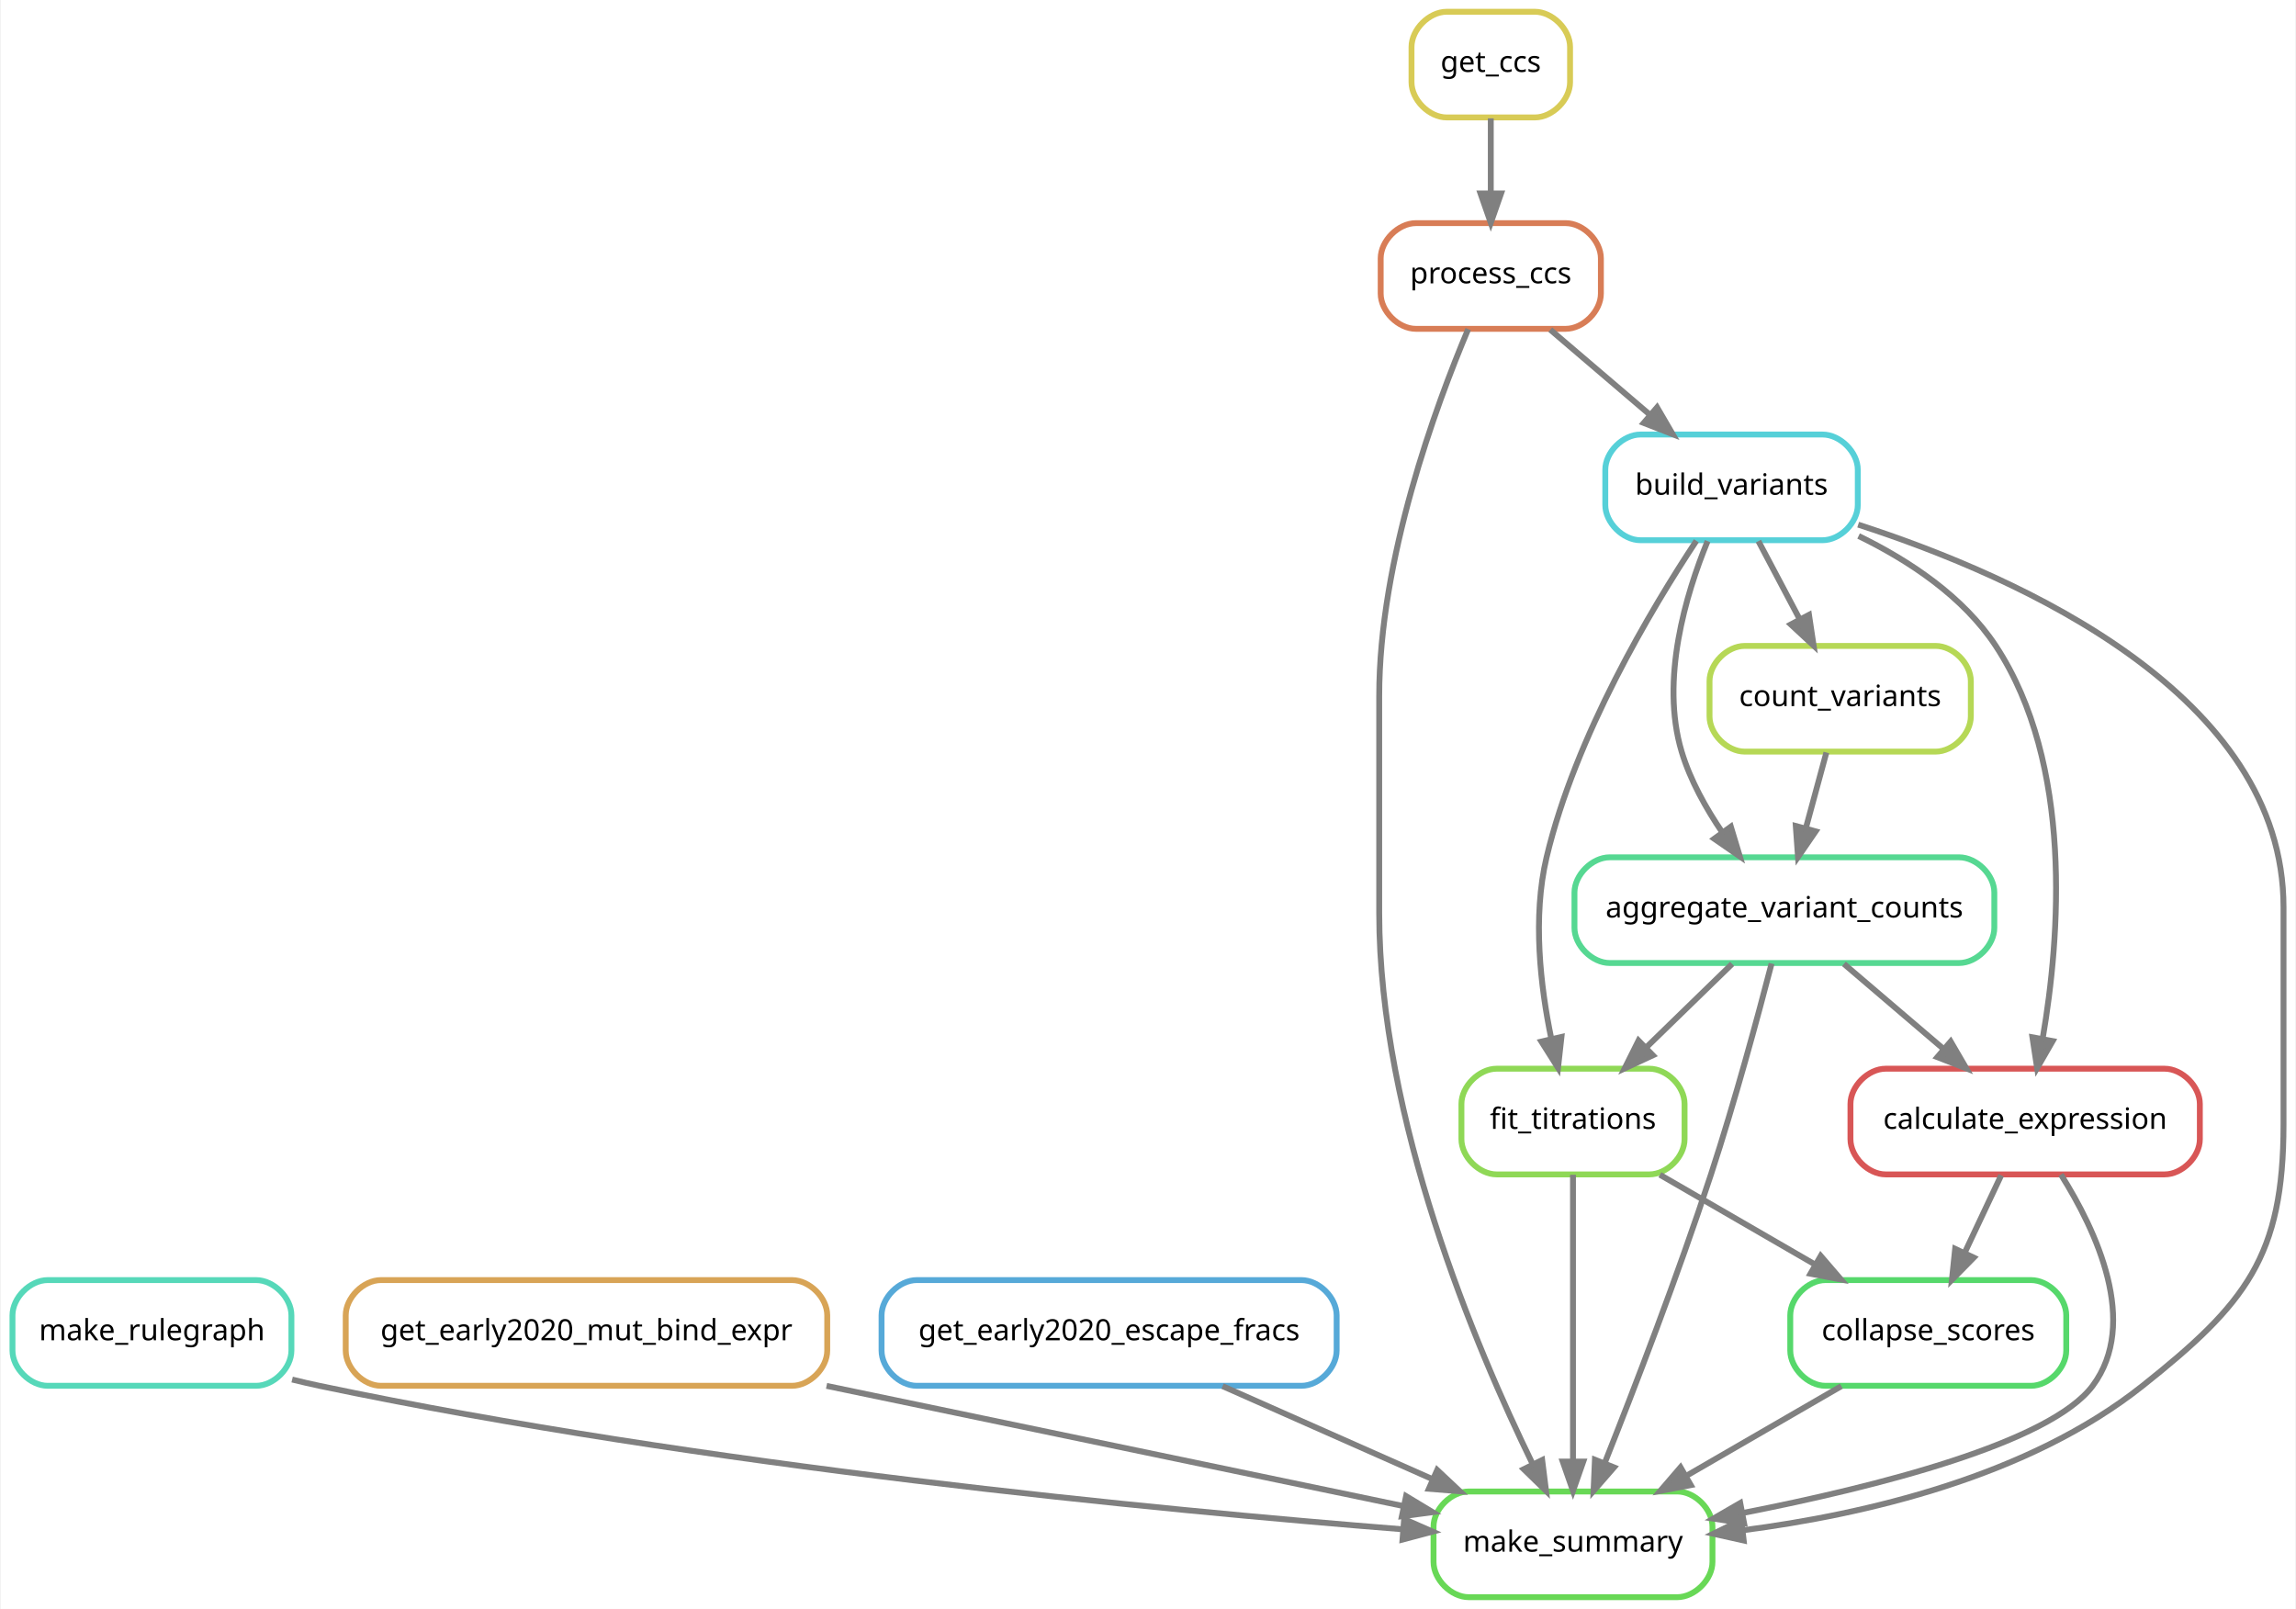
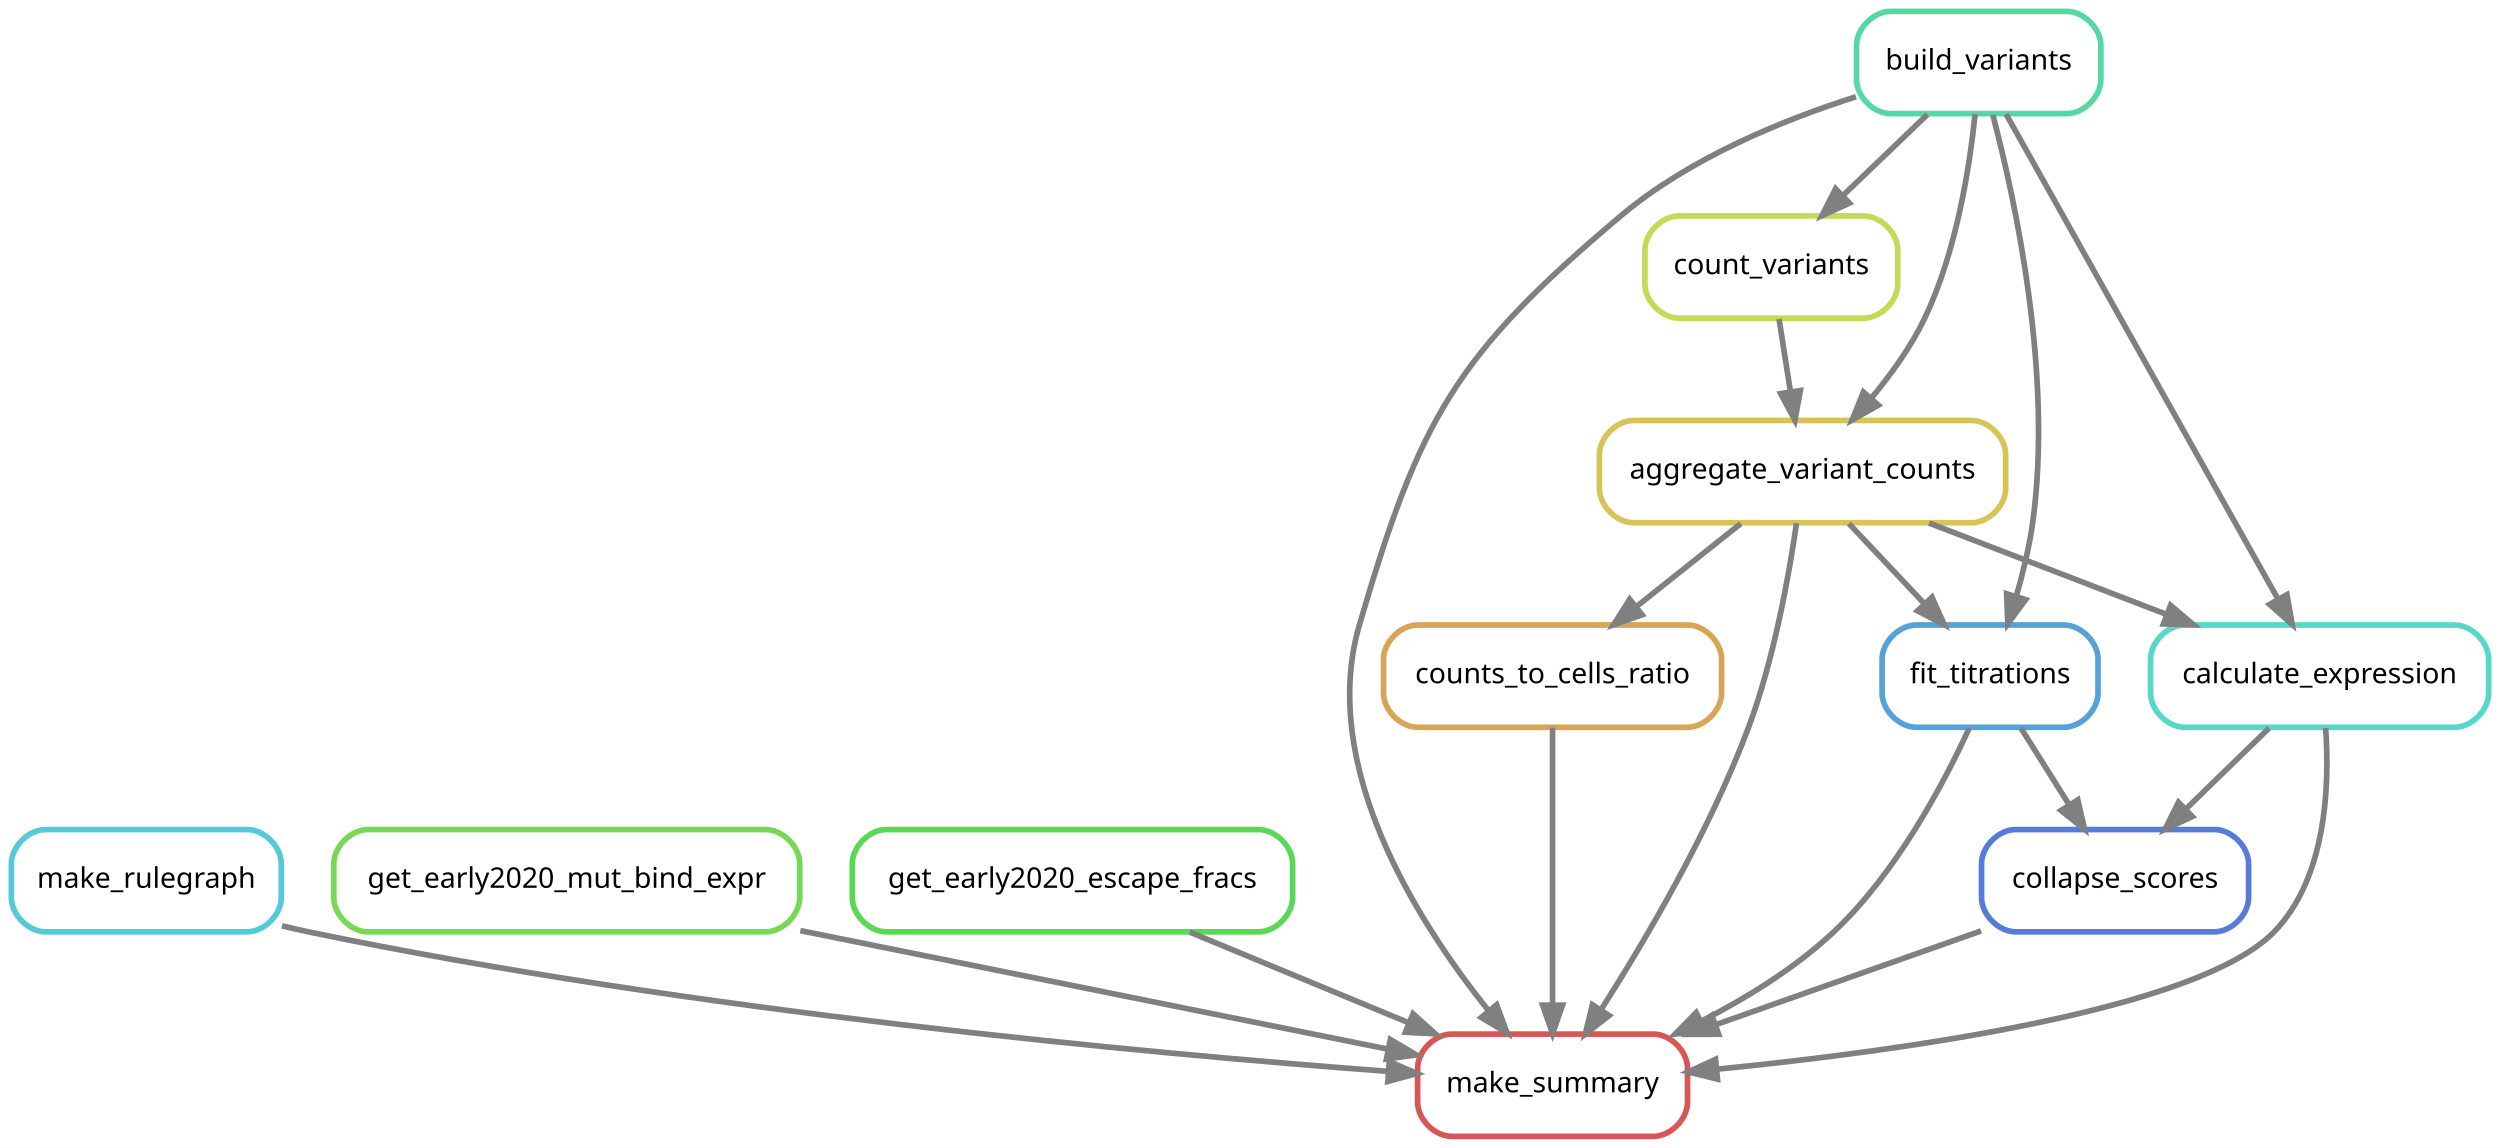
- <svg xmlns="http://www.w3.org/2000/svg" width="782pt" height="548pt" viewBox="0.00 0.00 781.50 548.00">
-   <g id="graph0" class="graph" transform="scale(1 1) rotate(0) translate(4 544)">
-     <polygon fill="white" stroke="transparent" points="-4,4 -4,-544 777.5,-544 777.5,4 -4,4" />
+ <svg xmlns="http://www.w3.org/2000/svg" width="880pt" height="404pt" viewBox="0.00 0.00 880.00 404.00">
+   <g id="graph0" class="graph" transform="scale(1 1) rotate(0) translate(4 400)">
+     <polygon fill="white" stroke="transparent" points="-4,4 -4,-400 876,-400 876,4 -4,4" />
    <g id="node1" class="node">
-       <path fill="none" stroke="#68d856" stroke-width="2" d="M567,-36C567,-36 496,-36 496,-36 490,-36 484,-30 484,-24 484,-24 484,-12 484,-12 484,-6 490,0 496,0 496,0 567,0 567,0 573,0 579,-6 579,-12 579,-12 579,-24 579,-24 579,-30 573,-36 567,-36" />
-       <text text-anchor="middle" x="531.5" y="-15.5" font-family="sans" font-size="10.00">make_summary</text>
+       <path fill="none" stroke="#d85656" stroke-width="2" d="M578,-36C578,-36 507,-36 507,-36 501,-36 495,-30 495,-24 495,-24 495,-12 495,-12 495,-6 501,0 507,0 507,0 578,0 578,0 584,0 590,-6 590,-12 590,-12 590,-24 590,-24 590,-30 584,-36 578,-36" />
+       <text text-anchor="middle" x="542.5" y="-15.5" font-family="sans" font-size="10.00">make_summary</text>
    </g>
    <g id="node2" class="node">
-       <path fill="none" stroke="#56d8b9" stroke-width="2" d="M83,-108C83,-108 12,-108 12,-108 6,-108 0,-102 0,-96 0,-96 0,-84 0,-84 0,-78 6,-72 12,-72 12,-72 83,-72 83,-72 89,-72 95,-78 95,-84 95,-84 95,-96 95,-96 95,-102 89,-108 83,-108" />
+       <path fill="none" stroke="#56c9d8" stroke-width="2" d="M83,-108C83,-108 12,-108 12,-108 6,-108 0,-102 0,-96 0,-96 0,-84 0,-84 0,-78 6,-72 12,-72 12,-72 83,-72 83,-72 89,-72 95,-78 95,-84 95,-84 95,-96 95,-96 95,-102 89,-108 83,-108" />
      <text text-anchor="middle" x="47.5" y="-87.5" font-family="sans" font-size="10.00">make_rulegraph</text>
    </g>
-     <g id="edge6" class="edge">
-       <path fill="none" stroke="grey" stroke-width="2" d="M95.25,-74.13C98.36,-73.36 101.47,-72.64 104.5,-72 234.91,-44.66 390.89,-29.69 473.5,-23.12" />
-       <polygon fill="grey" stroke="grey" stroke-width="2" points="473.99,-26.59 483.68,-22.33 473.44,-19.62 473.99,-26.59" />
+     <g id="edge7" class="edge">
+       <path fill="none" stroke="grey" stroke-width="2" d="M95.24,-74.12C98.36,-73.35 101.47,-72.63 104.5,-72 239.12,-43.99 400.31,-29.2 484.62,-22.87" />
+       <polygon fill="grey" stroke="grey" stroke-width="2" points="485.04,-26.34 494.76,-22.12 484.53,-19.36 485.04,-26.34" />
    </g>
    <g id="node3" class="node">
-       <path fill="none" stroke="#d8a456" stroke-width="2" d="M265.5,-108C265.5,-108 125.5,-108 125.5,-108 119.5,-108 113.5,-102 113.5,-96 113.5,-96 113.5,-84 113.5,-84 113.5,-78 119.5,-72 125.5,-72 125.5,-72 265.5,-72 265.5,-72 271.5,-72 277.5,-78 277.5,-84 277.5,-84 277.5,-96 277.5,-96 277.5,-102 271.5,-108 265.5,-108" />
+       <path fill="none" stroke="#78d856" stroke-width="2" d="M265.5,-108C265.5,-108 125.5,-108 125.5,-108 119.5,-108 113.5,-102 113.5,-96 113.5,-96 113.5,-84 113.5,-84 113.5,-78 119.5,-72 125.5,-72 125.5,-72 265.5,-72 265.5,-72 271.5,-72 277.5,-78 277.5,-84 277.5,-84 277.5,-96 277.5,-96 277.5,-102 271.5,-108 265.5,-108" />
      <text text-anchor="middle" x="195.5" y="-87.5" font-family="sans" font-size="10.00">get_early2020_mut_bind_expr</text>
    </g>
-     <g id="edge9" class="edge">
-       <path fill="none" stroke="grey" stroke-width="2" d="M277.27,-71.97C338.03,-59.31 419.46,-42.34 473.61,-31.06" />
-       <polygon fill="grey" stroke="grey" stroke-width="2" points="474.65,-34.42 483.72,-28.95 473.22,-27.57 474.65,-34.42" />
+     <g id="edge6" class="edge">
+       <path fill="none" stroke="grey" stroke-width="2" d="M277.73,-72.41C341.45,-59.56 428.12,-42.07 484.67,-30.67" />
+       <polygon fill="grey" stroke="grey" stroke-width="2" points="485.41,-34.09 494.52,-28.68 484.03,-27.23 485.41,-34.09" />
    </g>
    <g id="node4" class="node">
-       <path fill="none" stroke="#56a9d8" stroke-width="2" d="M439,-108C439,-108 308,-108 308,-108 302,-108 296,-102 296,-96 296,-96 296,-84 296,-84 296,-78 302,-72 308,-72 308,-72 439,-72 439,-72 445,-72 451,-78 451,-84 451,-84 451,-96 451,-96 451,-102 445,-108 439,-108" />
+       <path fill="none" stroke="#59d856" stroke-width="2" d="M439,-108C439,-108 308,-108 308,-108 302,-108 296,-102 296,-96 296,-96 296,-84 296,-84 296,-78 302,-72 308,-72 308,-72 439,-72 439,-72 445,-72 451,-78 451,-84 451,-84 451,-96 451,-96 451,-102 445,-108 439,-108" />
      <text text-anchor="middle" x="373.5" y="-87.5" font-family="sans" font-size="10.00">get_early2020_escape_fracs</text>
    </g>
-     <g id="edge8" class="edge">
-       <path fill="none" stroke="grey" stroke-width="2" d="M412.15,-71.88C433.75,-62.31 460.85,-50.3 483.77,-40.15" />
-       <polygon fill="grey" stroke="grey" stroke-width="2" points="485.25,-43.32 492.97,-36.07 482.41,-36.92 485.25,-43.32" />
+     <g id="edge4" class="edge">
+       <path fill="none" stroke="grey" stroke-width="2" d="M414.84,-71.88C438.05,-62.26 467.19,-50.19 491.77,-40.01" />
+       <polygon fill="grey" stroke="grey" stroke-width="2" points="493.39,-43.13 501.29,-36.07 490.71,-36.66 493.39,-43.13" />
    </g>
    <g id="node5" class="node">
-       <path fill="none" stroke="#d87d56" stroke-width="2" d="M529,-468C529,-468 478,-468 478,-468 472,-468 466,-462 466,-456 466,-456 466,-444 466,-444 466,-438 472,-432 478,-432 478,-432 529,-432 529,-432 535,-432 541,-438 541,-444 541,-444 541,-456 541,-456 541,-462 535,-468 529,-468" />
-       <text text-anchor="middle" x="503.5" y="-447.5" font-family="sans" font-size="10.00">process_ccs</text>
+       <path fill="none" stroke="#56d8a2" stroke-width="2" d="M723.5,-396C723.5,-396 661.5,-396 661.5,-396 655.5,-396 649.5,-390 649.5,-384 649.5,-384 649.5,-372 649.5,-372 649.5,-366 655.5,-360 661.5,-360 661.5,-360 723.5,-360 723.5,-360 729.5,-360 735.5,-366 735.5,-372 735.5,-372 735.5,-384 735.5,-384 735.5,-390 729.5,-396 723.5,-396" />
+       <text text-anchor="middle" x="692.5" y="-375.5" font-family="sans" font-size="10.00">build_variants</text>
+     </g>
+     <g id="edge5" class="edge">
+       <path fill="none" stroke="grey" stroke-width="2" d="M649.31,-365.95C623.21,-357.65 590.45,-344.19 566.5,-324 508.42,-275.06 495.8,-252.9 474.5,-180 459.97,-130.27 495.07,-75.26 520.06,-44.13" />
+       <polygon fill="grey" stroke="grey" stroke-width="2" points="522.8,-46.31 526.48,-36.38 517.41,-41.85 522.8,-46.31" />
+     </g>
+     <g id="node6" class="node">
+       <path fill="none" stroke="#d8c356" stroke-width="2" d="M690,-252C690,-252 571,-252 571,-252 565,-252 559,-246 559,-240 559,-240 559,-228 559,-228 559,-222 565,-216 571,-216 571,-216 690,-216 690,-216 696,-216 702,-222 702,-228 702,-228 702,-240 702,-240 702,-246 696,-252 690,-252" />
+       <text text-anchor="middle" x="630.5" y="-231.5" font-family="sans" font-size="10.00">aggregate_variant_counts</text>
+     </g>
+     <g id="edge11" class="edge">
+       <path fill="none" stroke="grey" stroke-width="2" d="M691.23,-359.84C689.33,-341.33 684.68,-311.38 673.5,-288 668.7,-277.95 661.63,-268.14 654.6,-259.75" />
+       <polygon fill="grey" stroke="grey" stroke-width="2" points="657.18,-257.38 647.95,-252.17 651.92,-261.99 657.18,-257.38" />
+     </g>
+     <g id="node7" class="node">
+       <path fill="none" stroke="#c6d856" stroke-width="2" d="M652,-324C652,-324 587,-324 587,-324 581,-324 575,-318 575,-312 575,-312 575,-300 575,-300 575,-294 581,-288 587,-288 587,-288 652,-288 652,-288 658,-288 664,-294 664,-300 664,-300 664,-312 664,-312 664,-318 658,-324 652,-324" />
+       <text text-anchor="middle" x="619.5" y="-303.5" font-family="sans" font-size="10.00">count_variants</text>
+     </g>
+     <g id="edge12" class="edge">
+       <path fill="none" stroke="grey" stroke-width="2" d="M674.46,-359.7C665.44,-351.05 654.38,-340.45 644.56,-331.03" />
+       <polygon fill="grey" stroke="grey" stroke-width="2" points="646.98,-328.5 637.34,-324.1 642.13,-333.55 646.98,-328.5" />
+     </g>
+     <g id="node8" class="node">
+       <path fill="none" stroke="#56a2d8" stroke-width="2" d="M722.5,-180C722.5,-180 670.5,-180 670.5,-180 664.5,-180 658.5,-174 658.5,-168 658.5,-168 658.5,-156 658.5,-156 658.5,-150 664.5,-144 670.5,-144 670.5,-144 722.5,-144 722.5,-144 728.5,-144 734.5,-150 734.5,-156 734.5,-156 734.5,-168 734.5,-168 734.5,-174 728.5,-180 722.5,-180" />
+       <text text-anchor="middle" x="696.5" y="-159.5" font-family="sans" font-size="10.00">fit_titrations</text>
+     </g>
+     <g id="edge13" class="edge">
+       <path fill="none" stroke="grey" stroke-width="2" d="M697.47,-359.58C705.26,-330.01 718.74,-268.13 711.5,-216 710.32,-207.48 708.11,-198.39 705.75,-190.2" />
+       <polygon fill="grey" stroke="grey" stroke-width="2" points="709.02,-188.94 702.74,-180.41 702.33,-190.99 709.02,-188.94" />
+     </g>
+     <g id="node9" class="node">
+       <path fill="none" stroke="#56d8c9" stroke-width="2" d="M860,-180C860,-180 765,-180 765,-180 759,-180 753,-174 753,-168 753,-168 753,-156 753,-156 753,-150 759,-144 765,-144 765,-144 860,-144 860,-144 866,-144 872,-150 872,-156 872,-156 872,-168 872,-168 872,-174 866,-180 860,-180" />
+       <text text-anchor="middle" x="812.5" y="-159.5" font-family="sans" font-size="10.00">calculate_expression</text>
+     </g>
+     <g id="edge15" class="edge">
+       <path fill="none" stroke="grey" stroke-width="2" d="M702.12,-359.85C723.09,-322.44 773.07,-233.32 797.93,-188.98" />
+       <polygon fill="grey" stroke="grey" stroke-width="2" points="801,-190.67 802.84,-180.23 794.89,-187.24 801,-190.67" />
+     </g>
+     <g id="edge3" class="edge">
+       <path fill="none" stroke="grey" stroke-width="2" d="M628.37,-215.85C625.75,-197.61 620.51,-168.13 611.5,-144 597.97,-107.76 575.29,-69.25 559.65,-44.71" />
+       <polygon fill="grey" stroke="grey" stroke-width="2" points="562.4,-42.52 554.03,-36.02 556.52,-46.32 562.4,-42.52" />
+     </g>
+     <g id="edge14" class="edge">
+       <path fill="none" stroke="grey" stroke-width="2" d="M646.81,-215.7C654.81,-207.22 664.57,-196.86 673.32,-187.58" />
+       <polygon fill="grey" stroke="grey" stroke-width="2" points="676.06,-189.78 680.37,-180.1 670.97,-184.98 676.06,-189.78" />
+     </g>
+     <g id="edge16" class="edge">
+       <path fill="none" stroke="grey" stroke-width="2" d="M675.02,-215.88C700.23,-206.18 731.95,-193.98 758.57,-183.74" />
+       <polygon fill="grey" stroke="grey" stroke-width="2" points="760.05,-186.92 768.12,-180.07 757.53,-180.39 760.05,-186.92" />
+     </g>
+     <g id="node11" class="node">
+       <path fill="none" stroke="#d8a456" stroke-width="2" d="M590,-180C590,-180 495,-180 495,-180 489,-180 483,-174 483,-168 483,-168 483,-156 483,-156 483,-150 489,-144 495,-144 495,-144 590,-144 590,-144 596,-144 602,-150 602,-156 602,-156 602,-168 602,-168 602,-174 596,-180 590,-180" />
+       <text text-anchor="middle" x="542.5" y="-159.5" font-family="sans" font-size="10.00">counts_to_cells_ratio</text>
+     </g>
+     <g id="edge19" class="edge">
+       <path fill="none" stroke="grey" stroke-width="2" d="M608.75,-215.7C597.66,-206.88 584.03,-196.03 572.01,-186.47" />
+       <polygon fill="grey" stroke="grey" stroke-width="2" points="574.01,-183.59 564,-180.1 569.65,-189.07 574.01,-183.59" />
+     </g>
+     <g id="edge10" class="edge">
+       <path fill="none" stroke="grey" stroke-width="2" d="M622.22,-287.7C623.43,-279.98 624.89,-270.71 626.24,-262.11" />
+       <polygon fill="grey" stroke="grey" stroke-width="2" points="629.72,-262.53 627.81,-252.1 622.8,-261.44 629.72,-262.53" />
+     </g>
+     <g id="edge8" class="edge">
+       <path fill="none" stroke="grey" stroke-width="2" d="M689.19,-143.74C680.27,-124.32 663.6,-92.77 641.5,-72 628.08,-59.39 611.09,-48.87 594.98,-40.61" />
+       <polygon fill="grey" stroke="grey" stroke-width="2" points="596.15,-37.29 585.63,-36.01 593.06,-43.57 596.15,-37.29" />
+     </g>
+     <g id="node10" class="node">
+       <path fill="none" stroke="#567bd8" stroke-width="2" d="M775.5,-108C775.5,-108 705.5,-108 705.5,-108 699.5,-108 693.5,-102 693.5,-96 693.5,-96 693.5,-84 693.5,-84 693.5,-78 699.5,-72 705.5,-72 705.5,-72 775.5,-72 775.5,-72 781.5,-72 787.5,-78 787.5,-84 787.5,-84 787.5,-96 787.5,-96 787.5,-102 781.5,-108 775.5,-108" />
+       <text text-anchor="middle" x="740.5" y="-87.5" font-family="sans" font-size="10.00">collapse_scores</text>
+     </g>
+     <g id="edge17" class="edge">
+       <path fill="none" stroke="grey" stroke-width="2" d="M707.38,-143.7C712.49,-135.56 718.7,-125.69 724.34,-116.7" />
+       <polygon fill="grey" stroke="grey" stroke-width="2" points="727.39,-118.43 729.75,-108.1 721.46,-114.71 727.39,-118.43" />
    </g>
    <g id="edge1" class="edge">
-       <path fill="none" stroke="grey" stroke-width="2" d="M495.81,-431.91C484.71,-405.62 465.5,-353.45 465.5,-307 465.5,-307 465.5,-307 465.5,-233 465.5,-162.75 498.38,-85.06 517.72,-45.43" />
-       <polygon fill="grey" stroke="grey" stroke-width="2" points="521,-46.71 522.32,-36.2 514.73,-43.59 521,-46.71" />
-     </g>
-     <g id="node7" class="node">
-       <path fill="none" stroke="#56d0d8" stroke-width="2" d="M616.5,-396C616.5,-396 554.5,-396 554.5,-396 548.5,-396 542.5,-390 542.5,-384 542.5,-384 542.5,-372 542.5,-372 542.5,-366 548.5,-360 554.5,-360 554.5,-360 616.5,-360 616.5,-360 622.5,-360 628.5,-366 628.5,-372 628.5,-372 628.5,-384 628.5,-384 628.5,-390 622.5,-396 616.5,-396" />
-       <text text-anchor="middle" x="585.5" y="-375.5" font-family="sans" font-size="10.00">build_variants</text>
-     </g>
-     <g id="edge11" class="edge">
-       <path fill="none" stroke="grey" stroke-width="2" d="M523.77,-431.7C534,-422.97 546.56,-412.24 557.68,-402.75" />
-       <polygon fill="grey" stroke="grey" stroke-width="2" points="560.13,-405.26 565.46,-396.1 555.59,-399.94 560.13,-405.26" />
-     </g>
-     <g id="node6" class="node">
-       <path fill="none" stroke="#d8cb56" stroke-width="2" d="M518.5,-540C518.5,-540 488.5,-540 488.5,-540 482.5,-540 476.5,-534 476.5,-528 476.5,-528 476.5,-516 476.5,-516 476.5,-510 482.5,-504 488.5,-504 488.5,-504 518.5,-504 518.5,-504 524.5,-504 530.5,-510 530.5,-516 530.5,-516 530.5,-528 530.5,-528 530.5,-534 524.5,-540 518.5,-540" />
-       <text text-anchor="middle" x="503.5" y="-519.5" font-family="sans" font-size="10.00">get_ccs</text>
-     </g>
-     <g id="edge10" class="edge">
-       <path fill="none" stroke="grey" stroke-width="2" d="M503.5,-503.7C503.5,-495.98 503.5,-486.71 503.5,-478.11" />
-       <polygon fill="grey" stroke="grey" stroke-width="2" points="507,-478.1 503.5,-468.1 500,-478.1 507,-478.1" />
-     </g>
-     <g id="edge7" class="edge">
-       <path fill="none" stroke="grey" stroke-width="2" d="M628.63,-365.31C684.14,-347.34 773.5,-307.19 773.5,-235 773.5,-235 773.5,-235 773.5,-161 773.5,-116.06 760.69,-99.96 725.5,-72 686.61,-41.1 631.03,-28.17 589.32,-22.79" />
-       <polygon fill="grey" stroke="grey" stroke-width="2" points="589.64,-19.3 579.3,-21.61 588.82,-26.26 589.64,-19.3" />
-     </g>
-     <g id="node8" class="node">
-       <path fill="none" stroke="#56d892" stroke-width="2" d="M663,-252C663,-252 544,-252 544,-252 538,-252 532,-246 532,-240 532,-240 532,-228 532,-228 532,-222 538,-216 544,-216 544,-216 663,-216 663,-216 669,-216 675,-222 675,-228 675,-228 675,-240 675,-240 675,-246 669,-252 663,-252" />
-       <text text-anchor="middle" x="603.5" y="-231.5" font-family="sans" font-size="10.00">aggregate_variant_counts</text>
-     </g>
-     <g id="edge13" class="edge">
-       <path fill="none" stroke="grey" stroke-width="2" d="M577.34,-359.69C569.92,-341.56 561.17,-312.41 568.5,-288 571.42,-278.28 576.76,-268.7 582.41,-260.41" />
-       <polygon fill="grey" stroke="grey" stroke-width="2" points="585.26,-262.44 588.32,-252.3 579.6,-258.32 585.26,-262.44" />
-     </g>
-     <g id="node9" class="node">
-       <path fill="none" stroke="#b6d856" stroke-width="2" d="M655,-324C655,-324 590,-324 590,-324 584,-324 578,-318 578,-312 578,-312 578,-300 578,-300 578,-294 584,-288 590,-288 590,-288 655,-288 655,-288 661,-288 667,-294 667,-300 667,-300 667,-312 667,-312 667,-318 661,-324 655,-324" />
-       <text text-anchor="middle" x="622.5" y="-303.5" font-family="sans" font-size="10.00">count_variants</text>
-     </g>
-     <g id="edge14" class="edge">
-       <path fill="none" stroke="grey" stroke-width="2" d="M594.65,-359.7C598.9,-351.64 604.06,-341.89 608.77,-332.98" />
-       <polygon fill="grey" stroke="grey" stroke-width="2" points="611.88,-334.58 613.46,-324.1 605.69,-331.31 611.88,-334.58" />
-     </g>
-     <g id="node10" class="node">
-       <path fill="none" stroke="#8fd856" stroke-width="2" d="M557.5,-180C557.5,-180 505.5,-180 505.5,-180 499.5,-180 493.5,-174 493.5,-168 493.5,-168 493.5,-156 493.5,-156 493.5,-150 499.5,-144 505.5,-144 505.5,-144 557.5,-144 557.5,-144 563.5,-144 569.5,-150 569.5,-156 569.5,-156 569.5,-168 569.5,-168 569.5,-174 563.5,-180 557.5,-180" />
-       <text text-anchor="middle" x="531.5" y="-159.5" font-family="sans" font-size="10.00">fit_titrations</text>
-     </g>
-     <g id="edge16" class="edge">
-       <path fill="none" stroke="grey" stroke-width="2" d="M573.52,-359.8C558.16,-336.6 532.34,-293.37 522.5,-252 517.66,-231.63 520.41,-208.04 524.1,-190.27" />
-       <polygon fill="grey" stroke="grey" stroke-width="2" points="527.57,-190.82 526.4,-180.29 520.74,-189.25 527.57,-190.82" />
-     </g>
-     <g id="node11" class="node">
-       <path fill="none" stroke="#d85656" stroke-width="2" d="M733,-180C733,-180 638,-180 638,-180 632,-180 626,-174 626,-168 626,-168 626,-156 626,-156 626,-150 632,-144 638,-144 638,-144 733,-144 733,-144 739,-144 745,-150 745,-156 745,-156 745,-168 745,-168 745,-174 739,-180 733,-180" />
-       <text text-anchor="middle" x="685.5" y="-159.5" font-family="sans" font-size="10.00">calculate_expression</text>
+       <path fill="none" stroke="grey" stroke-width="2" d="M814.62,-143.74C816.05,-123.71 815,-91.02 796.5,-72 769.86,-44.6 666.95,-30.24 600.58,-23.67" />
+       <polygon fill="grey" stroke="grey" stroke-width="2" points="600.55,-20.15 590.26,-22.68 599.88,-27.12 600.55,-20.15" />
    </g>
    <g id="edge18" class="edge">
-       <path fill="none" stroke="grey" stroke-width="2" d="M628.77,-361.44C646.06,-353.02 664.44,-340.82 675.5,-324 702.01,-283.67 697.36,-224.67 691.49,-190.42" />
-       <polygon fill="grey" stroke="grey" stroke-width="2" points="694.86,-189.41 689.58,-180.22 687.98,-190.7 694.86,-189.41" />
+       <path fill="none" stroke="grey" stroke-width="2" d="M794.7,-143.7C785.9,-135.14 775.12,-124.66 765.5,-115.3" />
+       <polygon fill="grey" stroke="grey" stroke-width="2" points="767.7,-112.57 758.09,-108.1 762.82,-117.58 767.7,-112.57" />
    </g>
-     <g id="edge5" class="edge">
-       <path fill="none" stroke="grey" stroke-width="2" d="M599.14,-215.81C594.46,-197.78 586.6,-168.71 578.5,-144 567.27,-109.73 552.33,-70.95 542.34,-45.8" />
-       <polygon fill="grey" stroke="grey" stroke-width="2" points="545.47,-44.21 538.51,-36.22 538.97,-46.81 545.47,-44.21" />
-     </g>
-     <g id="edge15" class="edge">
-       <path fill="none" stroke="grey" stroke-width="2" d="M585.7,-215.7C576.9,-207.14 566.12,-196.66 556.5,-187.3" />
-       <polygon fill="grey" stroke="grey" stroke-width="2" points="558.7,-184.57 549.09,-180.1 553.82,-189.58 558.7,-184.57" />
-     </g>
-     <g id="edge17" class="edge">
-       <path fill="none" stroke="grey" stroke-width="2" d="M623.77,-215.7C634,-206.97 646.56,-196.24 657.68,-186.75" />
-       <polygon fill="grey" stroke="grey" stroke-width="2" points="660.13,-189.26 665.46,-180.1 655.59,-183.94 660.13,-189.26" />
-     </g>
-     <g id="edge12" class="edge">
-       <path fill="none" stroke="grey" stroke-width="2" d="M617.8,-287.7C615.69,-279.9 613.14,-270.51 610.78,-261.83" />
-       <polygon fill="grey" stroke="grey" stroke-width="2" points="614.14,-260.84 608.14,-252.1 607.38,-262.67 614.14,-260.84" />
-     </g>
-     <g id="edge3" class="edge">
-       <path fill="none" stroke="grey" stroke-width="2" d="M531.5,-143.87C531.5,-119.67 531.5,-75.21 531.5,-46.39" />
-       <polygon fill="grey" stroke="grey" stroke-width="2" points="535,-46.19 531.5,-36.19 528,-46.19 535,-46.19" />
-     </g>
-     <g id="node12" class="node">
-       <path fill="none" stroke="#56d86b" stroke-width="2" d="M687.5,-108C687.5,-108 617.5,-108 617.5,-108 611.5,-108 605.5,-102 605.5,-96 605.5,-96 605.5,-84 605.5,-84 605.5,-78 611.5,-72 617.5,-72 617.5,-72 687.5,-72 687.5,-72 693.5,-72 699.5,-78 699.5,-84 699.5,-84 699.5,-96 699.5,-96 699.5,-102 693.5,-108 687.5,-108" />
-       <text text-anchor="middle" x="652.5" y="-87.5" font-family="sans" font-size="10.00">collapse_scores</text>
-     </g>
-     <g id="edge19" class="edge">
-       <path fill="none" stroke="grey" stroke-width="2" d="M561.1,-143.88C577.07,-134.64 596.96,-123.13 614.11,-113.21" />
-       <polygon fill="grey" stroke="grey" stroke-width="2" points="615.88,-116.23 622.79,-108.19 612.38,-110.17 615.88,-116.23" />
+     <g id="edge9" class="edge">
+       <path fill="none" stroke="grey" stroke-width="2" d="M693.33,-72.32C665.37,-62.44 629.74,-49.84 600.13,-39.38" />
+       <polygon fill="grey" stroke="grey" stroke-width="2" points="600.94,-35.95 590.34,-35.91 598.6,-42.55 600.94,-35.95" />
    </g>
    <g id="edge2" class="edge">
-       <path fill="none" stroke="grey" stroke-width="2" d="M697.68,-143.96C709.78,-124.74 724.41,-93.38 708.5,-72 694.05,-52.58 635.11,-37.64 589.17,-28.64" />
-       <polygon fill="grey" stroke="grey" stroke-width="2" points="589.77,-25.19 579.29,-26.76 588.46,-32.07 589.77,-25.19" />
-     </g>
-     <g id="edge20" class="edge">
-       <path fill="none" stroke="grey" stroke-width="2" d="M677.34,-143.7C673.59,-135.73 669.05,-126.1 664.88,-117.26" />
-       <polygon fill="grey" stroke="grey" stroke-width="2" points="667.99,-115.66 660.56,-108.1 661.66,-118.64 667.99,-115.66" />
-     </g>
-     <g id="edge4" class="edge">
-       <path fill="none" stroke="grey" stroke-width="2" d="M622.9,-71.88C606.93,-62.64 587.04,-51.13 569.89,-41.21" />
-       <polygon fill="grey" stroke="grey" stroke-width="2" points="571.62,-38.17 561.21,-36.19 568.12,-44.23 571.62,-38.17" />
+       <path fill="none" stroke="grey" stroke-width="2" d="M542.5,-143.87C542.5,-119.67 542.5,-75.21 542.5,-46.39" />
+       <polygon fill="grey" stroke="grey" stroke-width="2" points="546,-46.19 542.5,-36.19 539,-46.19 546,-46.19" />
    </g>
  </g>
</svg>
